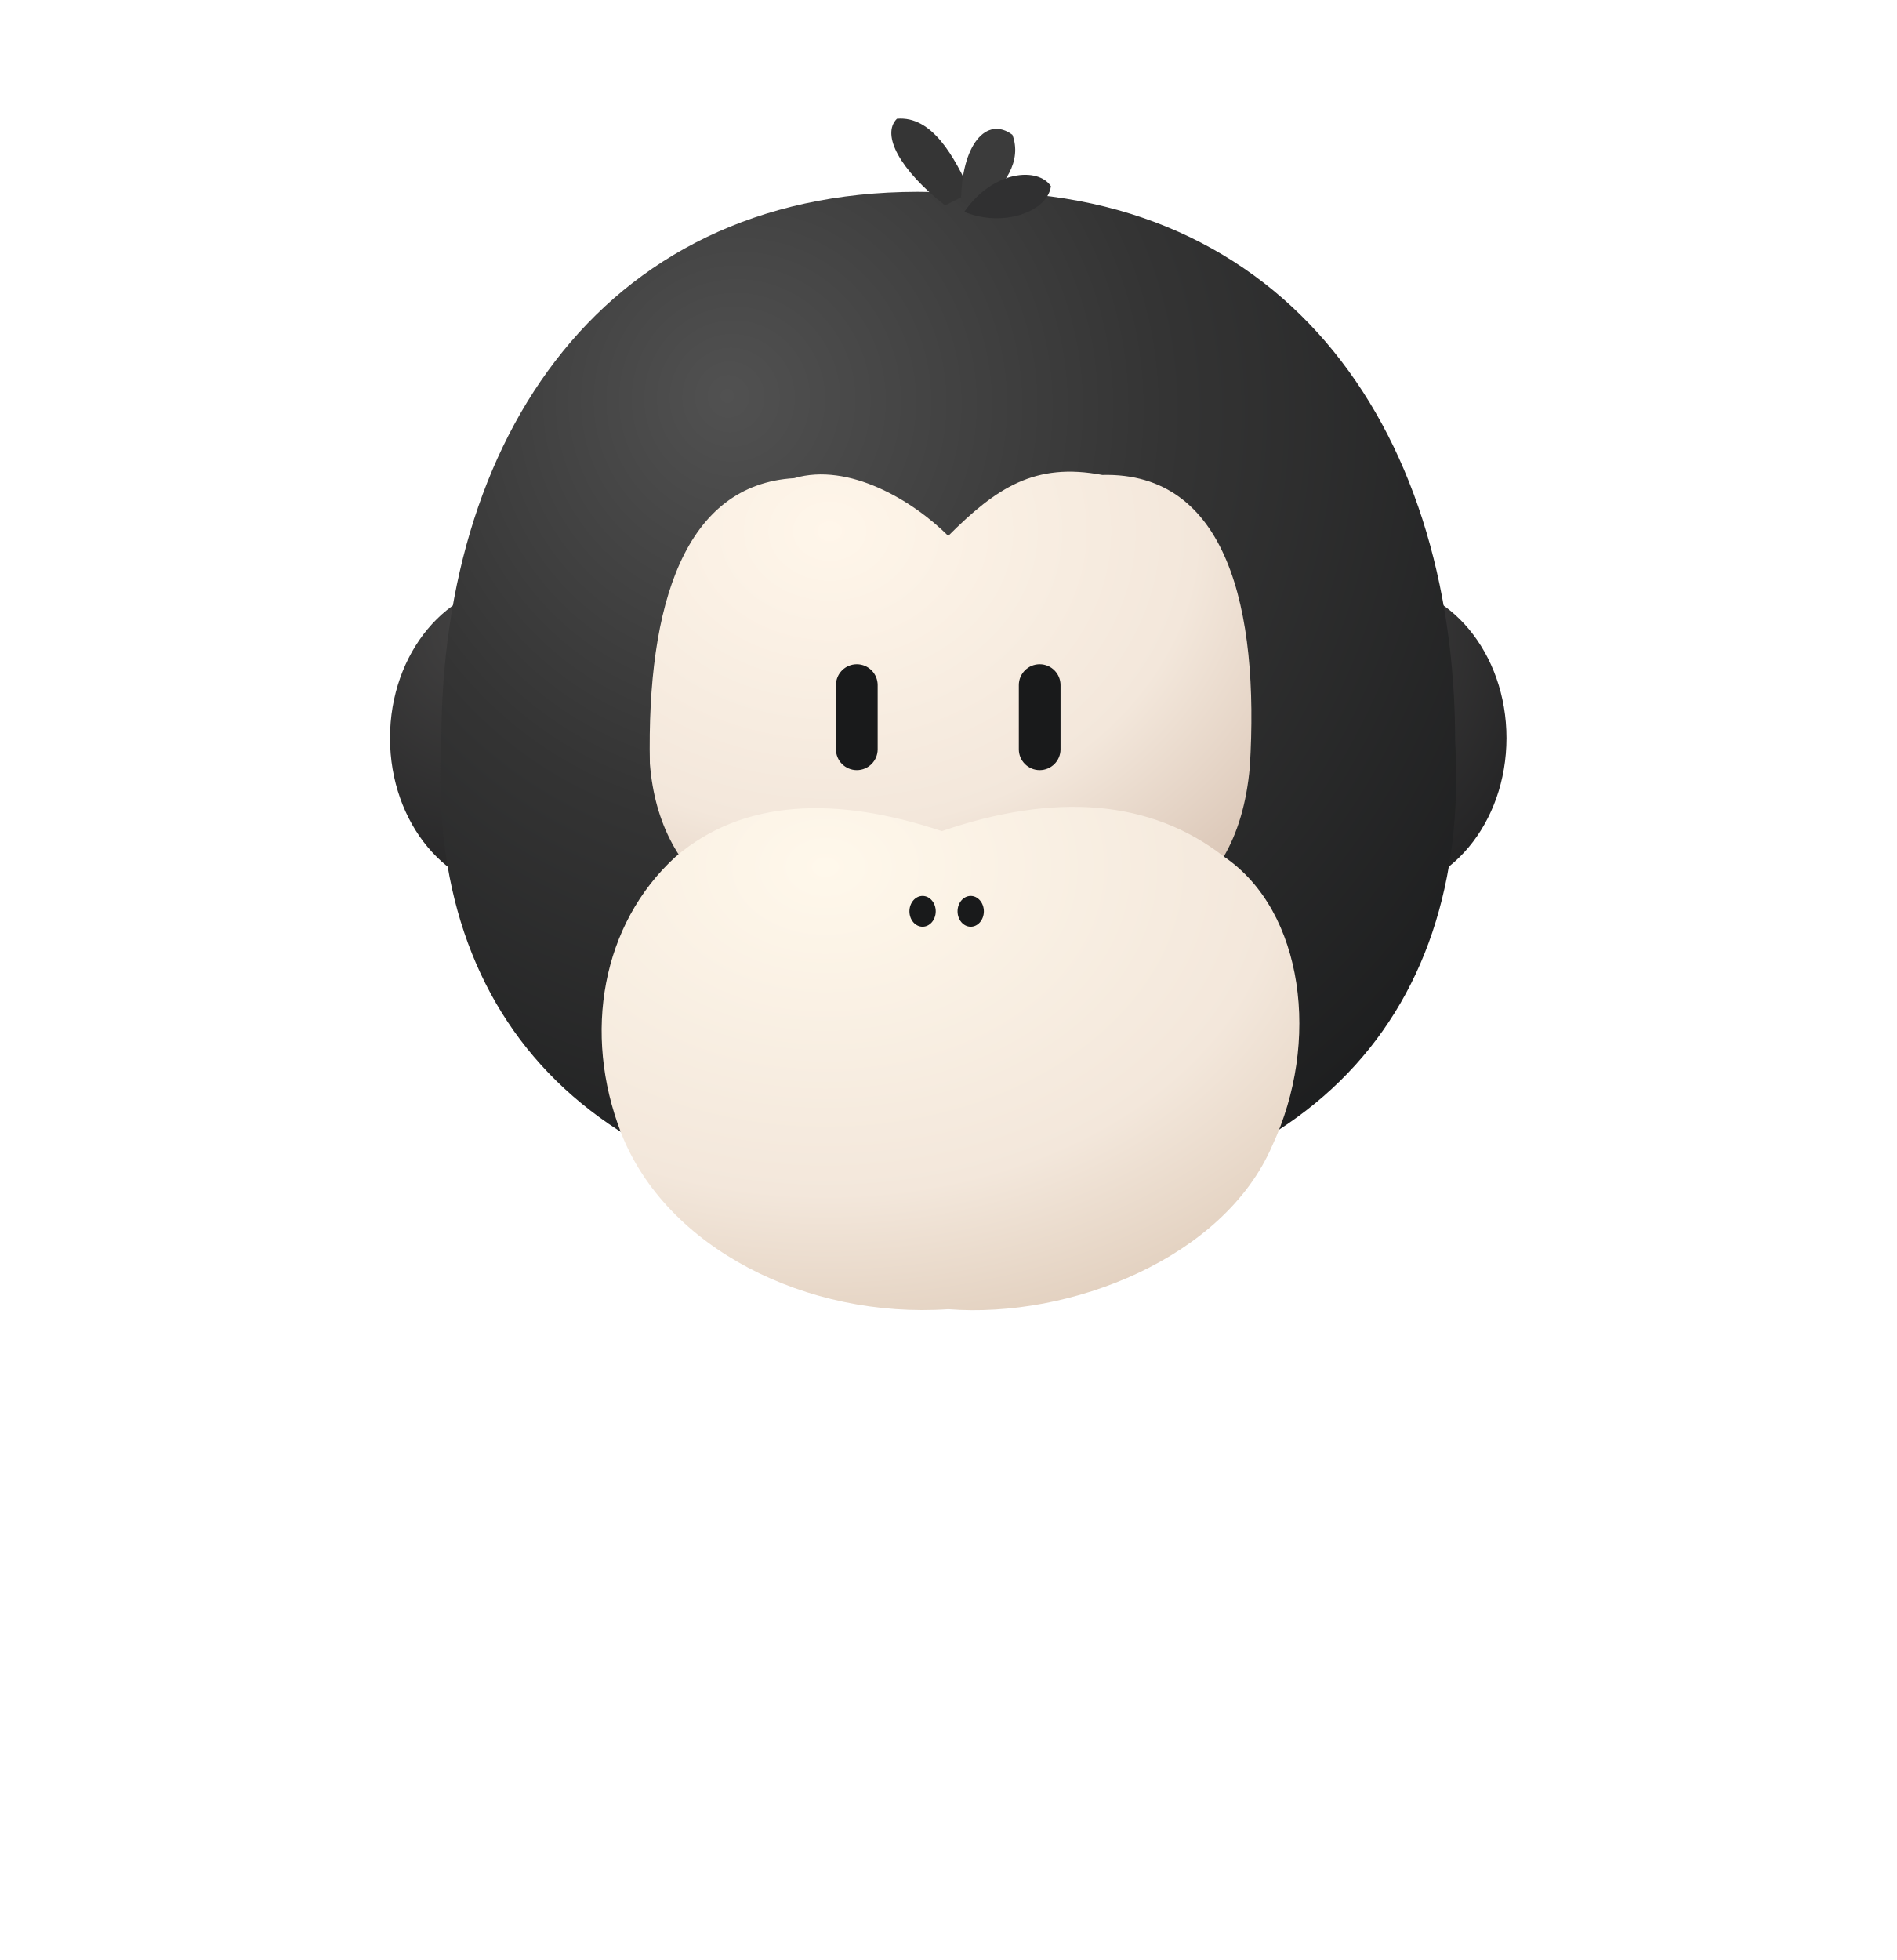
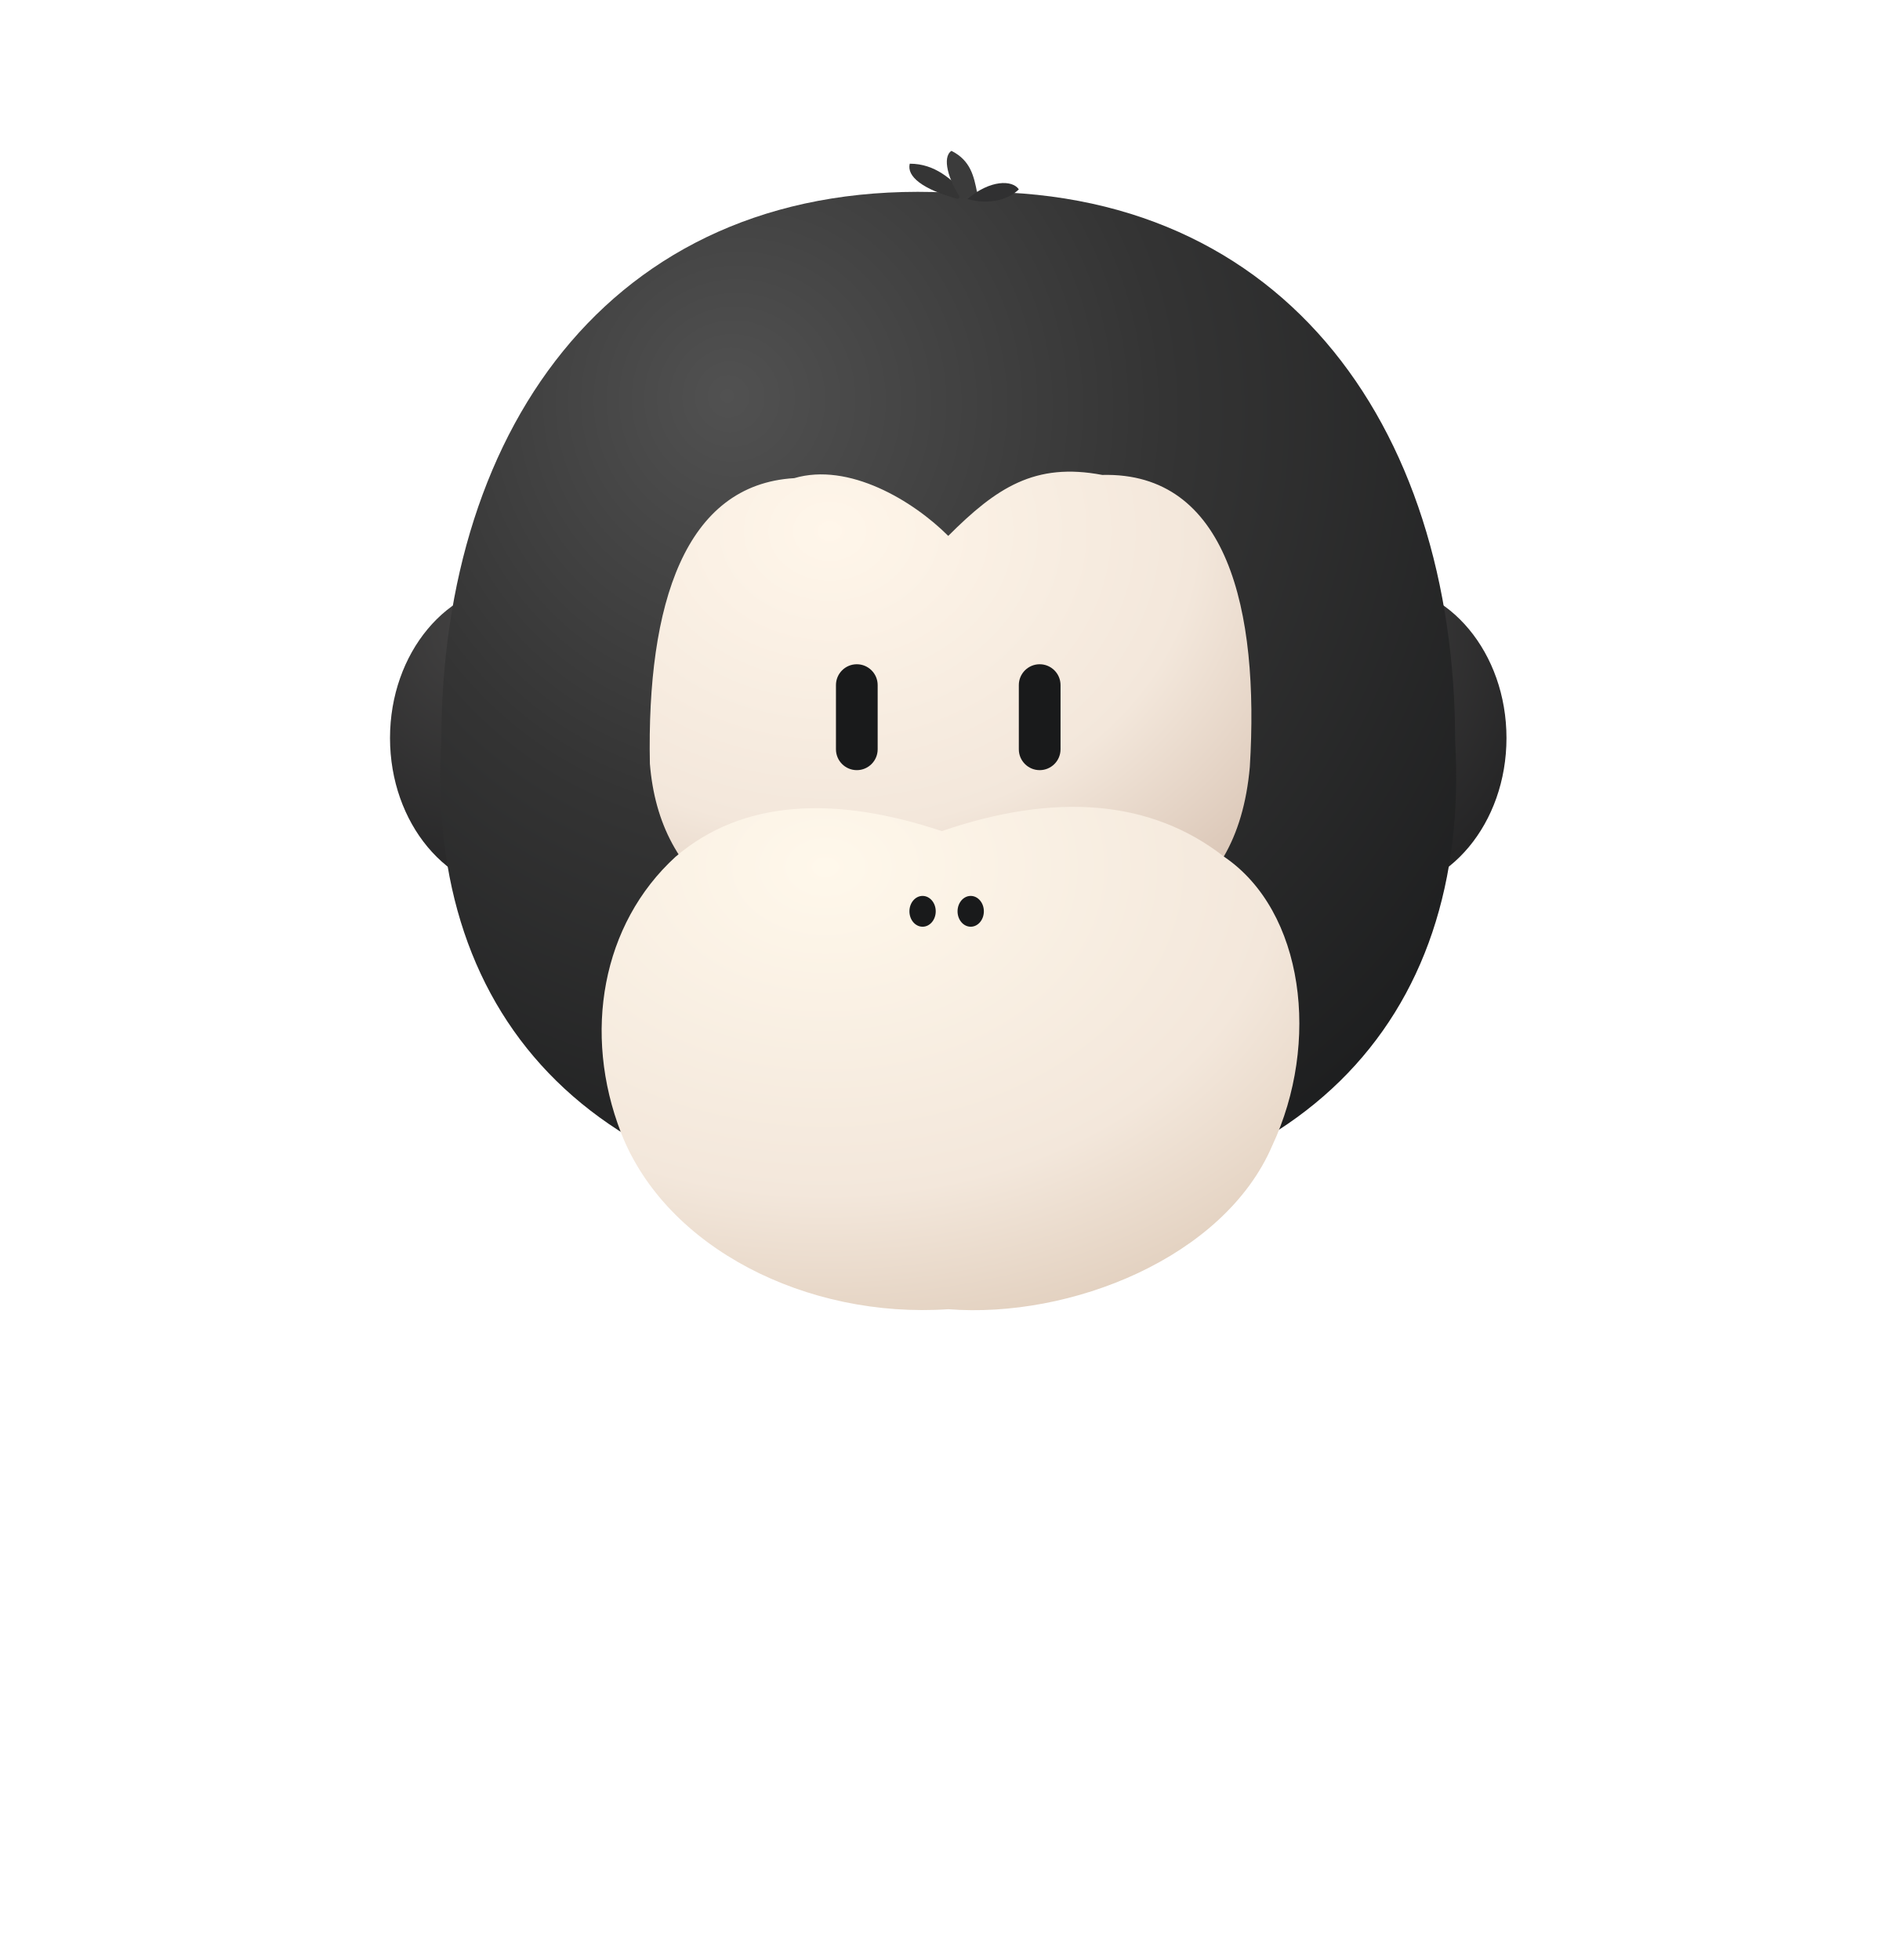
<svg xmlns="http://www.w3.org/2000/svg" viewBox="0 0 600 620" width="600" height="620" aria-label="릴라 성장 릴라" data-level="3" data-role="lila-layered-artwork">
  <defs>
    <radialGradient id="furGrad" cx="36%" cy="23%" r="89%" fx="28%" fy="20%">
      <stop offset="0%" stop-color="#515151" />
      <stop offset="45%" stop-color="#343434" />
      <stop offset="100%" stop-color="#1B1C1D" />
    </radialGradient>
    <radialGradient id="furDark" cx="30%" cy="15%" r="98%">
      <stop offset="0%" stop-color="#424141" />
      <stop offset="100%" stop-color="#222223" />
    </radialGradient>
    <radialGradient id="skinGrad" cx="30%" cy="12%" r="98%">
      <stop offset="0%" stop-color="#FFF6EA" />
      <stop offset="62%" stop-color="#F3E7DB" />
      <stop offset="100%" stop-color="#D8C3B3" />
    </radialGradient>
    <radialGradient id="skinMuzzle" cx="32%" cy="12%" r="100%">
      <stop offset="0%" stop-color="#FFF8EB" />
      <stop offset="65%" stop-color="#F3E7DB" />
      <stop offset="100%" stop-color="#DFCCBA" />
    </radialGradient>
    <linearGradient id="gold" x1="0%" y1="0%" x2="100%" y2="100%">
      <stop offset="0%" stop-color="#FFE6A7" />
      <stop offset="45%" stop-color="#E4AE50" />
      <stop offset="100%" stop-color="#B27B2B" />
    </linearGradient>
    <linearGradient id="capeRed" x1="0%" y1="0%" x2="100%" y2="100%">
      <stop offset="0%" stop-color="#C84943" />
      <stop offset="100%" stop-color="#8C2424" />
    </linearGradient>
  </defs>
  <g id="character_root">
    <g id="head_group" transform="translate(300 202) scale(1.015) translate(-300 -187)">
      <g id="ear_left">
        <ellipse cx="166" cy="218" rx="40" ry="48" fill="url(#furDark)" />
        <ellipse cx="166" cy="220" rx="19" ry="27" fill="#2A2A2A" />
      </g>
      <g id="ear_right">
        <ellipse cx="434" cy="218" rx="40" ry="48" fill="url(#furDark)" />
        <ellipse cx="434" cy="220" rx="19" ry="27" fill="#2A2A2A" />
      </g>
      <g id="head_skull">
        <path d="M300 48 C197 43 142 120 142 219 C137 306 190 365 300 367 C410 365 463 306 458 219 C458 120 403 43 300 48Z" fill="url(#furGrad)" />
      </g>
-       <g id="tuft_A" aria-label="짧게 옆으로 누운 3가닥 잔털">
-         <path d="M299 52 C285 41 279 30 284 25 C295 24 302 37 307 48Z" fill="#353535" />
-         <path d="M304 51 C304 33 312 24 320 30 C323 38 318 46 309 53Z" fill="#3B3B3B" />
-         <path d="M305 54 C314 41 328 40 332 46 C331 54 317 59 305 54Z" fill="#303031" />
+       <g id="tuft_A" aria-label="머리에 붙어 짧게 누운 세 가닥 잔털">
+         <path d="M303 50 C292 47 287 43 288 39 C296 39 301 44 305 48Z" fill="#353535" />
+         <path d="M304 50 C300 44 298 37 301 35 C307 38 308 43 309 48Z" fill="#3B3B3B" />
+         <path d="M306 50 C313 44 320 44 322 47 C319 50 313 52 306 50Z" fill="#303031" />
      </g>
      <g id="forehead_skin">
        <path d="M207 226 C206 176 218 139 252 137 C269 132 289 144 300 155 C315 140 327 132 348 136 C387 135 397 178 394 227 C390 272 358 285 301 288 C237 285 210 263 207 226Z" fill="url(#skinGrad)" />
      </g>
      <g id="muzzle_skin">
        <path d="M215 255 C236 237 265 236 298 247 C333 235 363 237 386 255 C411 272 416 313 401 345 C386 380 338 399 300 396 C256 399 212 377 198 341 C186 310 192 276 215 255Z" fill="url(#skinMuzzle)" />
      </g>
      <g id="eye_left">
        <rect x="265" y="195" width="13" height="33" rx="6.5" fill="#191A1B" />
      </g>
      <g id="eye_right">
        <rect x="322" y="195" width="13" height="33" rx="6.5" fill="#191A1B" />
      </g>
      <g id="nostril_left">
        <ellipse cx="292" cy="272" rx="4.1" ry="4.8" fill="#191A1B" />
      </g>
      <g id="nostril_right">
        <ellipse cx="307" cy="272" rx="4.1" ry="4.8" fill="#191A1B" />
      </g>
    </g>
  </g>
</svg>
